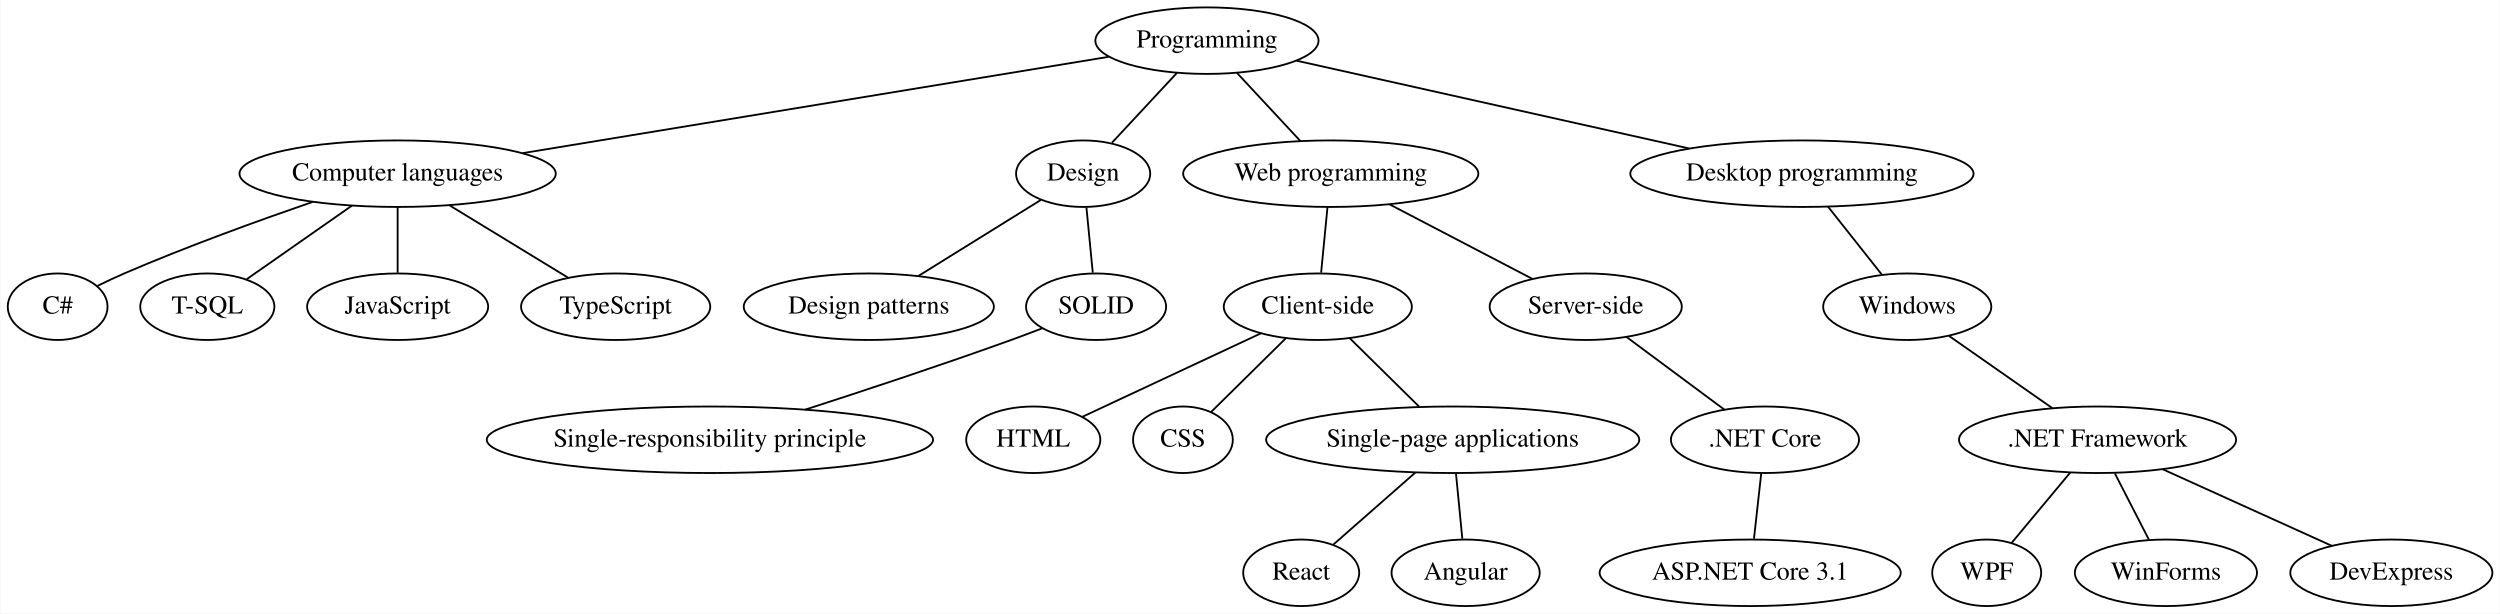
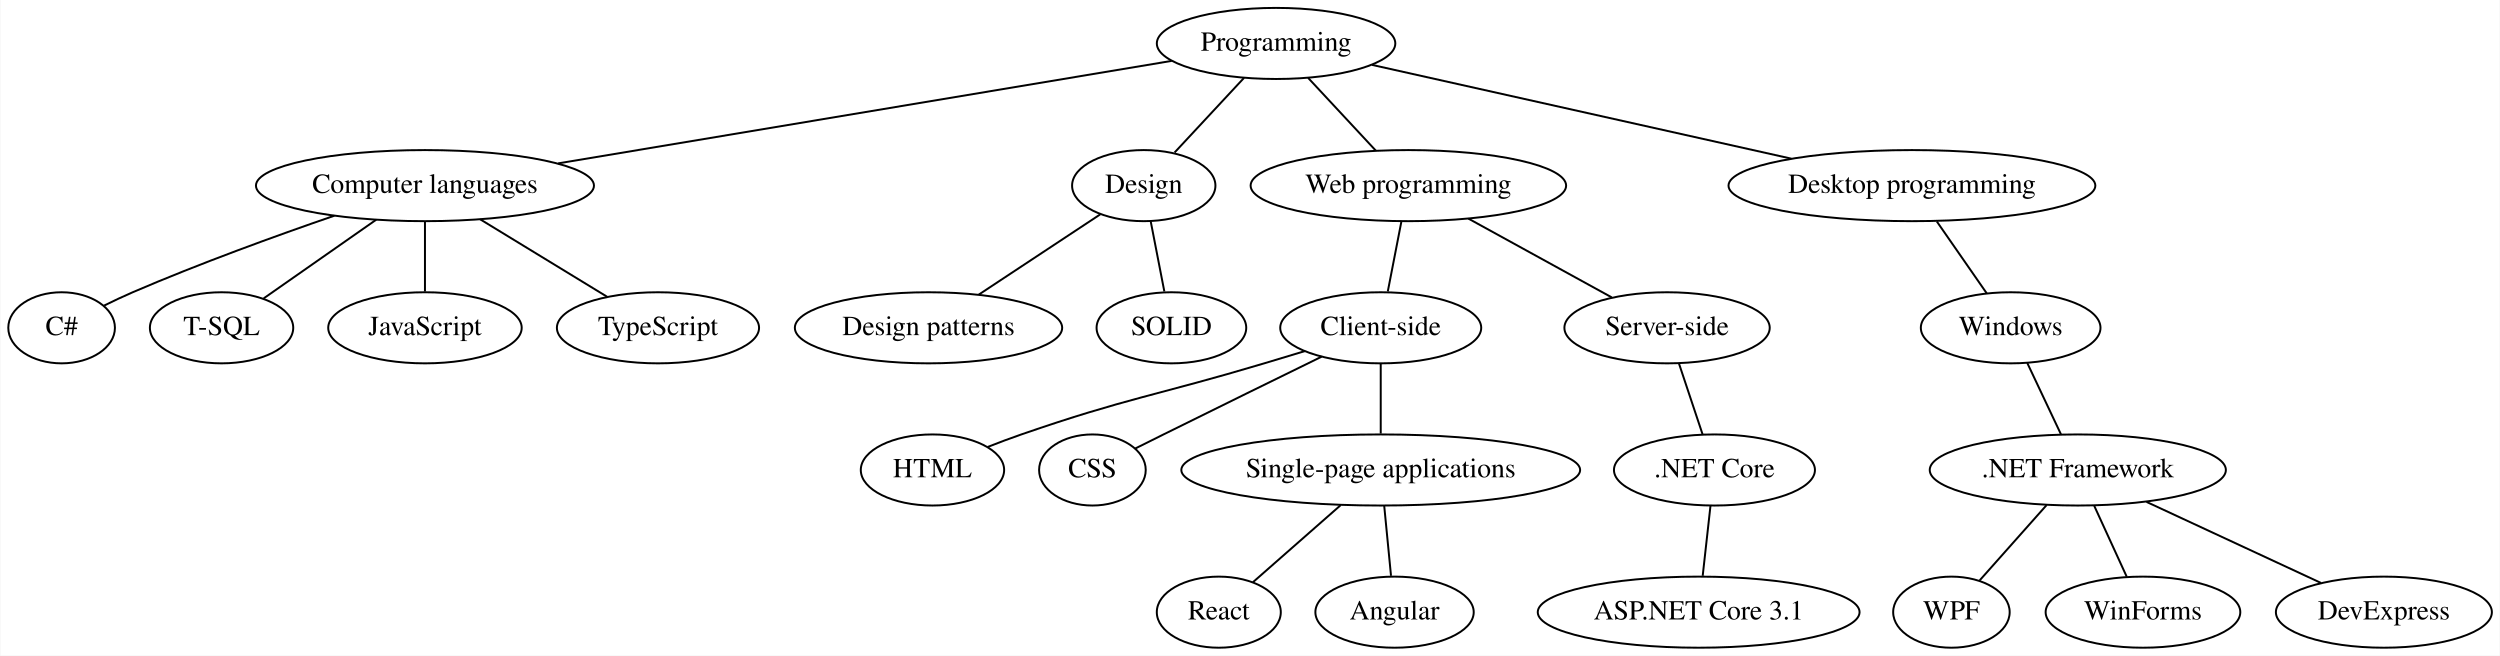
- <svg xmlns="http://www.w3.org/2000/svg" width="1353pt" height="332pt" viewBox="0.00 0.00 1352.60 332.00">
+ <svg xmlns="http://www.w3.org/2000/svg" width="1266pt" height="332pt" viewBox="0.00 0.00 1265.60 332.00">
  <g id="graph0" class="graph" transform="scale(1 1) rotate(0) translate(4 328)">
-     <polygon fill="#ffffff" stroke="transparent" points="-4,4 -4,-328 1348.595,-328 1348.595,4 -4,4" />
+     <polygon fill="#ffffff" stroke="transparent" points="-4,4 -4,-328 1261.595,-328 1261.595,4 -4,4" />
    <g id="node1" class="node">
-       <ellipse fill="none" stroke="#000000" cx="649" cy="-306" rx="60.389" ry="18" />
-       <text text-anchor="middle" x="649" y="-302.3" font-family="Times,serif" font-size="14.00" fill="#000000">Programming</text>
+       <ellipse fill="none" stroke="#000000" cx="642" cy="-306" rx="60.389" ry="18" />
+       <text text-anchor="middle" x="642" y="-302.3" font-family="Times,serif" font-size="14.00" fill="#000000">Programming</text>
    </g>
    <g id="node2" class="node">
      <ellipse fill="none" stroke="#000000" cx="211" cy="-234" rx="85.585" ry="18" />
      <text text-anchor="middle" x="211" y="-230.3" font-family="Times,serif" font-size="14.00" fill="#000000">Computer languages</text>
    </g>
    <g id="edge1" class="edge">
-       <path fill="none" stroke="#000000" d="M595.731,-297.243C516.05,-284.145 365.881,-259.46 278.585,-245.11" />
+       <path fill="none" stroke="#000000" d="M589.151,-297.171C510.926,-284.104 364.342,-259.616 278.462,-245.27" />
    </g>
    <g id="node3" class="node">
-       <ellipse fill="none" stroke="#000000" cx="582" cy="-234" rx="36.294" ry="18" />
-       <text text-anchor="middle" x="582" y="-230.3" font-family="Times,serif" font-size="14.00" fill="#000000">Design</text>
+       <ellipse fill="none" stroke="#000000" cx="575" cy="-234" rx="36.294" ry="18" />
+       <text text-anchor="middle" x="575" y="-230.3" font-family="Times,serif" font-size="14.00" fill="#000000">Design</text>
    </g>
    <g id="edge2" class="edge">
-       <path fill="none" stroke="#000000" d="M632.781,-288.571C622.092,-277.084 608.171,-262.124 597.608,-250.773" />
+       <path fill="none" stroke="#000000" d="M625.781,-288.571C615.092,-277.084 601.171,-262.124 590.608,-250.773" />
    </g>
    <g id="node4" class="node">
-       <ellipse fill="none" stroke="#000000" cx="716" cy="-234" rx="79.886" ry="18" />
-       <text text-anchor="middle" x="716" y="-230.3" font-family="Times,serif" font-size="14.00" fill="#000000">Web programming</text>
+       <ellipse fill="none" stroke="#000000" cx="709" cy="-234" rx="79.886" ry="18" />
+       <text text-anchor="middle" x="709" y="-230.3" font-family="Times,serif" font-size="14.00" fill="#000000">Web programming</text>
    </g>
    <g id="edge3" class="edge">
-       <path fill="none" stroke="#000000" d="M665.219,-288.571C675.598,-277.417 689.025,-262.988 699.465,-251.769" />
+       <path fill="none" stroke="#000000" d="M658.219,-288.571C668.598,-277.417 682.025,-262.988 692.465,-251.769" />
    </g>
    <g id="node5" class="node">
-       <ellipse fill="none" stroke="#000000" cx="971" cy="-234" rx="92.883" ry="18" />
-       <text text-anchor="middle" x="971" y="-230.3" font-family="Times,serif" font-size="14.00" fill="#000000">Desktop programming</text>
+       <ellipse fill="none" stroke="#000000" cx="964" cy="-234" rx="92.883" ry="18" />
+       <text text-anchor="middle" x="964" y="-230.3" font-family="Times,serif" font-size="14.00" fill="#000000">Desktop programming</text>
    </g>
    <g id="edge4" class="edge">
-       <path fill="none" stroke="#000000" d="M697.555,-295.143C754.303,-282.454 848.278,-261.441 909.925,-247.657" />
+       <path fill="none" stroke="#000000" d="M690.555,-295.143C747.303,-282.454 841.278,-261.441 902.925,-247.657" />
    </g>
    <g id="node6" class="node">
      <ellipse fill="none" stroke="#000000" cx="27" cy="-162" rx="27" ry="18" />
      <text text-anchor="middle" x="27" y="-158.3" font-family="Times,serif" font-size="14.00" fill="#000000">C#</text>
    </g>
    <g id="edge5" class="edge">
      <path fill="none" stroke="#000000" d="M165.133,-218.776C135.633,-208.616 96.66,-194.5 63,-180 58.251,-177.954 53.239,-175.587 48.514,-173.256" />
    </g>
    <g id="node7" class="node">
      <ellipse fill="none" stroke="#000000" cx="108" cy="-162" rx="36.294" ry="18" />
      <text text-anchor="middle" x="108" y="-158.3" font-family="Times,serif" font-size="14.00" fill="#000000">T-SQL</text>
    </g>
    <g id="edge6" class="edge">
      <path fill="none" stroke="#000000" d="M186.329,-216.754C168.951,-204.606 145.917,-188.505 129.332,-176.912" />
    </g>
    <g id="node8" class="node">
      <ellipse fill="none" stroke="#000000" cx="211" cy="-162" rx="48.993" ry="18" />
      <text text-anchor="middle" x="211" y="-158.3" font-family="Times,serif" font-size="14.00" fill="#000000">JavaScript</text>
    </g>
    <g id="edge7" class="edge">
      <path fill="none" stroke="#000000" d="M211,-215.831C211,-205 211,-191.288 211,-180.413" />
    </g>
    <g id="node9" class="node">
      <ellipse fill="none" stroke="#000000" cx="329" cy="-162" rx="51.191" ry="18" />
      <text text-anchor="middle" x="329" y="-158.3" font-family="Times,serif" font-size="14.00" fill="#000000">TypeScript</text>
    </g>
    <g id="edge8" class="edge">
      <path fill="none" stroke="#000000" d="M238.964,-216.937C258.456,-205.044 284.265,-189.296 303.252,-177.71" />
    </g>
    <g id="node10" class="node">
      <ellipse fill="none" stroke="#000000" cx="466" cy="-162" rx="67.688" ry="18" />
      <text text-anchor="middle" x="466" y="-158.3" font-family="Times,serif" font-size="14.00" fill="#000000">Design patterns</text>
    </g>
    <g id="edge9" class="edge">
-       <path fill="none" stroke="#000000" d="M559.082,-219.775C540.066,-207.972 512.991,-191.167 492.941,-178.722" />
+       <path fill="none" stroke="#000000" d="M552.942,-219.43C535.151,-207.678 510.108,-191.135 491.465,-178.821" />
    </g>
    <g id="node11" class="node">
      <ellipse fill="none" stroke="#000000" cx="589" cy="-162" rx="37.894" ry="18" />
      <text text-anchor="middle" x="589" y="-158.3" font-family="Times,serif" font-size="14.00" fill="#000000">SOLID</text>
    </g>
    <g id="edge10" class="edge">
-       <path fill="none" stroke="#000000" d="M583.766,-215.831C584.819,-205 586.153,-191.288 587.21,-180.413" />
+       <path fill="none" stroke="#000000" d="M578.533,-215.831C580.639,-205 583.305,-191.288 585.42,-180.413" />
+     </g>
+     <g id="node12" class="node">
+       <ellipse fill="none" stroke="#000000" cx="695" cy="-162" rx="50.892" ry="18" />
+       <text text-anchor="middle" x="695" y="-158.3" font-family="Times,serif" font-size="14.00" fill="#000000">Client-side</text>
+     </g>
+     <g id="edge11" class="edge">
+       <path fill="none" stroke="#000000" d="M705.467,-215.831C703.361,-205 700.695,-191.288 698.58,-180.413" />
    </g>
    <g id="node13" class="node">
-       <ellipse fill="none" stroke="#000000" cx="709" cy="-162" rx="50.892" ry="18" />
-       <text text-anchor="middle" x="709" y="-158.3" font-family="Times,serif" font-size="14.00" fill="#000000">Client-side</text>
+       <ellipse fill="none" stroke="#000000" cx="840" cy="-162" rx="51.991" ry="18" />
+       <text text-anchor="middle" x="840" y="-158.3" font-family="Times,serif" font-size="14.00" fill="#000000">Server-side</text>
    </g>
    <g id="edge12" class="edge">
-       <path fill="none" stroke="#000000" d="M714.234,-215.831C713.181,-205 711.847,-191.288 710.79,-180.413" />
+       <path fill="none" stroke="#000000" d="M739.383,-217.301C761.303,-205.254 790.671,-189.112 812.018,-177.38" />
+     </g>
+     <g id="node21" class="node">
+       <ellipse fill="none" stroke="#000000" cx="1014" cy="-162" rx="45.492" ry="18" />
+       <text text-anchor="middle" x="1014" y="-158.3" font-family="Times,serif" font-size="14.00" fill="#000000">Windows</text>
+     </g>
+     <g id="edge20" class="edge">
+       <path fill="none" stroke="#000000" d="M976.617,-215.831C984.37,-204.667 994.249,-190.441 1001.904,-179.418" />
+     </g>
+     <g id="node16" class="node">
+       <ellipse fill="none" stroke="#000000" cx="468" cy="-90" rx="36.294" ry="18" />
+       <text text-anchor="middle" x="468" y="-86.3" font-family="Times,serif" font-size="14.00" fill="#000000">HTML</text>
+     </g>
+     <g id="edge15" class="edge">
+       <path fill="none" stroke="#000000" d="M656.617,-150.221C649.756,-148.135 642.669,-145.993 636,-144 581.425,-127.689 566.838,-126.599 513,-108 507.433,-106.077 501.546,-103.859 495.93,-101.653" />
+     </g>
+     <g id="node17" class="node">
+       <ellipse fill="none" stroke="#000000" cx="549" cy="-90" rx="27" ry="18" />
+       <text text-anchor="middle" x="549" y="-86.3" font-family="Times,serif" font-size="14.00" fill="#000000">CSS</text>
+     </g>
+     <g id="edge16" class="edge">
+       <path fill="none" stroke="#000000" d="M665.091,-147.391C642.953,-136.559 612.069,-121.411 585,-108 580.367,-105.704 575.404,-103.232 570.689,-100.877" />
+     </g>
+     <g id="node18" class="node">
+       <ellipse fill="none" stroke="#000000" cx="695" cy="-90" rx="100.983" ry="18" />
+       <text text-anchor="middle" x="695" y="-86.3" font-family="Times,serif" font-size="14.00" fill="#000000">Single-page applications</text>
+     </g>
+     <g id="edge17" class="edge">
+       <path fill="none" stroke="#000000" d="M695,-143.831C695,-133 695,-119.288 695,-108.413" />
    </g>
    <g id="node14" class="node">
-       <ellipse fill="none" stroke="#000000" cx="854" cy="-162" rx="51.991" ry="18" />
-       <text text-anchor="middle" x="854" y="-158.3" font-family="Times,serif" font-size="14.00" fill="#000000">Server-side</text>
+       <ellipse fill="none" stroke="#000000" cx="864" cy="-90" rx="50.892" ry="18" />
+       <text text-anchor="middle" x="864" y="-86.3" font-family="Times,serif" font-size="14.00" fill="#000000">.NET Core</text>
    </g>
    <g id="edge13" class="edge">
-       <path fill="none" stroke="#000000" d="M748.007,-217.301C771.256,-205.171 802.462,-188.889 824.987,-177.137" />
+       <path fill="none" stroke="#000000" d="M846.056,-143.831C849.722,-132.833 854.378,-118.865 858.029,-107.913" />
    </g>
    <g id="node15" class="node">
-       <ellipse fill="none" stroke="#000000" cx="1028" cy="-162" rx="45.492" ry="18" />
-       <text text-anchor="middle" x="1028" y="-158.3" font-family="Times,serif" font-size="14.00" fill="#000000">Windows</text>
+       <ellipse fill="none" stroke="#000000" cx="856" cy="-18" rx="81.486" ry="18" />
+       <text text-anchor="middle" x="856" y="-14.3" font-family="Times,serif" font-size="14.00" fill="#000000">ASP.NET Core 3.1</text>
    </g>
    <g id="edge14" class="edge">
-       <path fill="none" stroke="#000000" d="M985.09,-216.202C993.991,-204.959 1005.437,-190.5 1014.269,-179.345" />
+       <path fill="none" stroke="#000000" d="M861.981,-71.831C860.778,-61 859.254,-47.288 858.046,-36.413" />
    </g>
-     <g id="node12" class="node">
-       <ellipse fill="none" stroke="#000000" cx="380" cy="-90" rx="120.779" ry="18" />
-       <text text-anchor="middle" x="380" y="-86.3" font-family="Times,serif" font-size="14.00" fill="#000000">Single-responsibility principle</text>
+     <g id="node19" class="node">
+       <ellipse fill="none" stroke="#000000" cx="613" cy="-18" rx="31.396" ry="18" />
+       <text text-anchor="middle" x="613" y="-14.3" font-family="Times,serif" font-size="14.00" fill="#000000">React</text>
    </g>
-     <g id="edge11" class="edge">
-       <path fill="none" stroke="#000000" d="M559.887,-150.339C554.302,-148.178 548.485,-145.98 543,-144 505.987,-130.638 463.807,-116.699 431.629,-106.33" />
+     <g id="edge18" class="edge">
+       <path fill="none" stroke="#000000" d="M674.73,-72.202C661.071,-60.209 643.247,-44.558 630.265,-33.159" />
+     </g>
+     <g id="node20" class="node">
+       <ellipse fill="none" stroke="#000000" cx="702" cy="-18" rx="40.094" ry="18" />
+       <text text-anchor="middle" x="702" y="-14.3" font-family="Times,serif" font-size="14.00" fill="#000000">Angular</text>
+     </g>
+     <g id="edge19" class="edge">
+       <path fill="none" stroke="#000000" d="M696.766,-71.831C697.819,-61 699.153,-47.288 700.21,-36.413" />
    </g>
    <g id="node22" class="node">
-       <ellipse fill="none" stroke="#000000" cx="555" cy="-90" rx="36.294" ry="18" />
-       <text text-anchor="middle" x="555" y="-86.3" font-family="Times,serif" font-size="14.00" fill="#000000">HTML</text>
+       <ellipse fill="none" stroke="#000000" cx="1048" cy="-90" rx="74.987" ry="18" />
+       <text text-anchor="middle" x="1048" y="-86.3" font-family="Times,serif" font-size="14.00" fill="#000000">.NET Framework</text>
    </g>
    <g id="edge21" class="edge">
-       <path fill="none" stroke="#000000" d="M678.206,-147.603C649.942,-134.389 608.498,-115.012 581.631,-102.451" />
+       <path fill="none" stroke="#000000" d="M1022.404,-144.202C1027.596,-133.208 1034.239,-119.141 1039.456,-108.093" />
    </g>
    <g id="node23" class="node">
-       <ellipse fill="none" stroke="#000000" cx="636" cy="-90" rx="27" ry="18" />
-       <text text-anchor="middle" x="636" y="-86.3" font-family="Times,serif" font-size="14.00" fill="#000000">CSS</text>
+       <ellipse fill="none" stroke="#000000" cx="984" cy="-18" rx="29.497" ry="18" />
+       <text text-anchor="middle" x="984" y="-14.3" font-family="Times,serif" font-size="14.00" fill="#000000">WPF</text>
    </g>
    <g id="edge22" class="edge">
-       <path fill="none" stroke="#000000" d="M691.7,-144.937C679.389,-132.794 663.003,-116.633 651.195,-104.987" />
+       <path fill="none" stroke="#000000" d="M1032.18,-72.202C1021.815,-60.542 1008.378,-45.425 998.328,-34.119" />
    </g>
    <g id="node24" class="node">
-       <ellipse fill="none" stroke="#000000" cx="782" cy="-90" rx="100.983" ry="18" />
-       <text text-anchor="middle" x="782" y="-86.3" font-family="Times,serif" font-size="14.00" fill="#000000">Single-page applications</text>
+       <ellipse fill="none" stroke="#000000" cx="1081" cy="-18" rx="49.291" ry="18" />
+       <text text-anchor="middle" x="1081" y="-14.3" font-family="Times,serif" font-size="14.00" fill="#000000">WinForms</text>
    </g>
    <g id="edge23" class="edge">
-       <path fill="none" stroke="#000000" d="M726.3,-144.937C737.6,-133.792 752.331,-119.263 763.806,-107.945" />
-     </g>
-     <g id="node20" class="node">
-       <ellipse fill="none" stroke="#000000" cx="951" cy="-90" rx="50.892" ry="18" />
-       <text text-anchor="middle" x="951" y="-86.3" font-family="Times,serif" font-size="14.00" fill="#000000">.NET Core</text>
-     </g>
-     <g id="edge19" class="edge">
-       <path fill="none" stroke="#000000" d="M876.011,-145.662C891.885,-133.879 913.222,-118.042 929.076,-106.273" />
-     </g>
-     <g id="node16" class="node">
-       <ellipse fill="none" stroke="#000000" cx="1131" cy="-90" rx="74.987" ry="18" />
-       <text text-anchor="middle" x="1131" y="-86.3" font-family="Times,serif" font-size="14.00" fill="#000000">.NET Framework</text>
-     </g>
-     <g id="edge15" class="edge">
-       <path fill="none" stroke="#000000" d="M1050.604,-146.199C1067.185,-134.609 1089.675,-118.888 1106.652,-107.02" />
-     </g>
-     <g id="node17" class="node">
-       <ellipse fill="none" stroke="#000000" cx="1071" cy="-18" rx="29.497" ry="18" />
-       <text text-anchor="middle" x="1071" y="-14.3" font-family="Times,serif" font-size="14.00" fill="#000000">WPF</text>
-     </g>
-     <g id="edge16" class="edge">
-       <path fill="none" stroke="#000000" d="M1116.168,-72.202C1106.452,-60.542 1093.854,-45.425 1084.432,-34.119" />
-     </g>
-     <g id="node18" class="node">
-       <ellipse fill="none" stroke="#000000" cx="1168" cy="-18" rx="49.291" ry="18" />
-       <text text-anchor="middle" x="1168" y="-14.3" font-family="Times,serif" font-size="14.00" fill="#000000">WinForms</text>
-     </g>
-     <g id="edge17" class="edge">
-       <path fill="none" stroke="#000000" d="M1140.337,-71.831C1145.988,-60.833 1153.167,-46.865 1158.794,-35.913" />
-     </g>
-     <g id="node19" class="node">
-       <ellipse fill="none" stroke="#000000" cx="1290" cy="-18" rx="54.691" ry="18" />
-       <text text-anchor="middle" x="1290" y="-14.3" font-family="Times,serif" font-size="14.00" fill="#000000">DevExpress</text>
-     </g>
-     <g id="edge18" class="edge">
-       <path fill="none" stroke="#000000" d="M1166.287,-74.021C1193.643,-61.633 1231.238,-44.609 1257.785,-32.588" />
-     </g>
-     <g id="node21" class="node">
-       <ellipse fill="none" stroke="#000000" cx="943" cy="-18" rx="81.486" ry="18" />
-       <text text-anchor="middle" x="943" y="-14.3" font-family="Times,serif" font-size="14.00" fill="#000000">ASP.NET Core 3.1</text>
-     </g>
-     <g id="edge20" class="edge">
-       <path fill="none" stroke="#000000" d="M948.981,-71.831C947.778,-61 946.254,-47.288 945.046,-36.413" />
+       <path fill="none" stroke="#000000" d="M1056.327,-71.831C1061.368,-60.833 1067.77,-46.865 1072.79,-35.913" />
    </g>
    <g id="node25" class="node">
-       <ellipse fill="none" stroke="#000000" cx="700" cy="-18" rx="31.396" ry="18" />
-       <text text-anchor="middle" x="700" y="-14.3" font-family="Times,serif" font-size="14.00" fill="#000000">React</text>
+       <ellipse fill="none" stroke="#000000" cx="1203" cy="-18" rx="54.691" ry="18" />
+       <text text-anchor="middle" x="1203" y="-14.3" font-family="Times,serif" font-size="14.00" fill="#000000">DevExpress</text>
    </g>
    <g id="edge24" class="edge">
-       <path fill="none" stroke="#000000" d="M761.73,-72.202C748.071,-60.209 730.247,-44.558 717.265,-33.159" />
-     </g>
-     <g id="node26" class="node">
-       <ellipse fill="none" stroke="#000000" cx="789" cy="-18" rx="40.094" ry="18" />
-       <text text-anchor="middle" x="789" y="-14.3" font-family="Times,serif" font-size="14.00" fill="#000000">Angular</text>
-     </g>
-     <g id="edge25" class="edge">
-       <path fill="none" stroke="#000000" d="M783.766,-71.831C784.819,-61 786.153,-47.288 787.21,-36.413" />
+       <path fill="none" stroke="#000000" d="M1082.785,-73.842C1109.294,-61.528 1145.5,-44.71 1171.232,-32.757" />
    </g>
  </g>
</svg>
